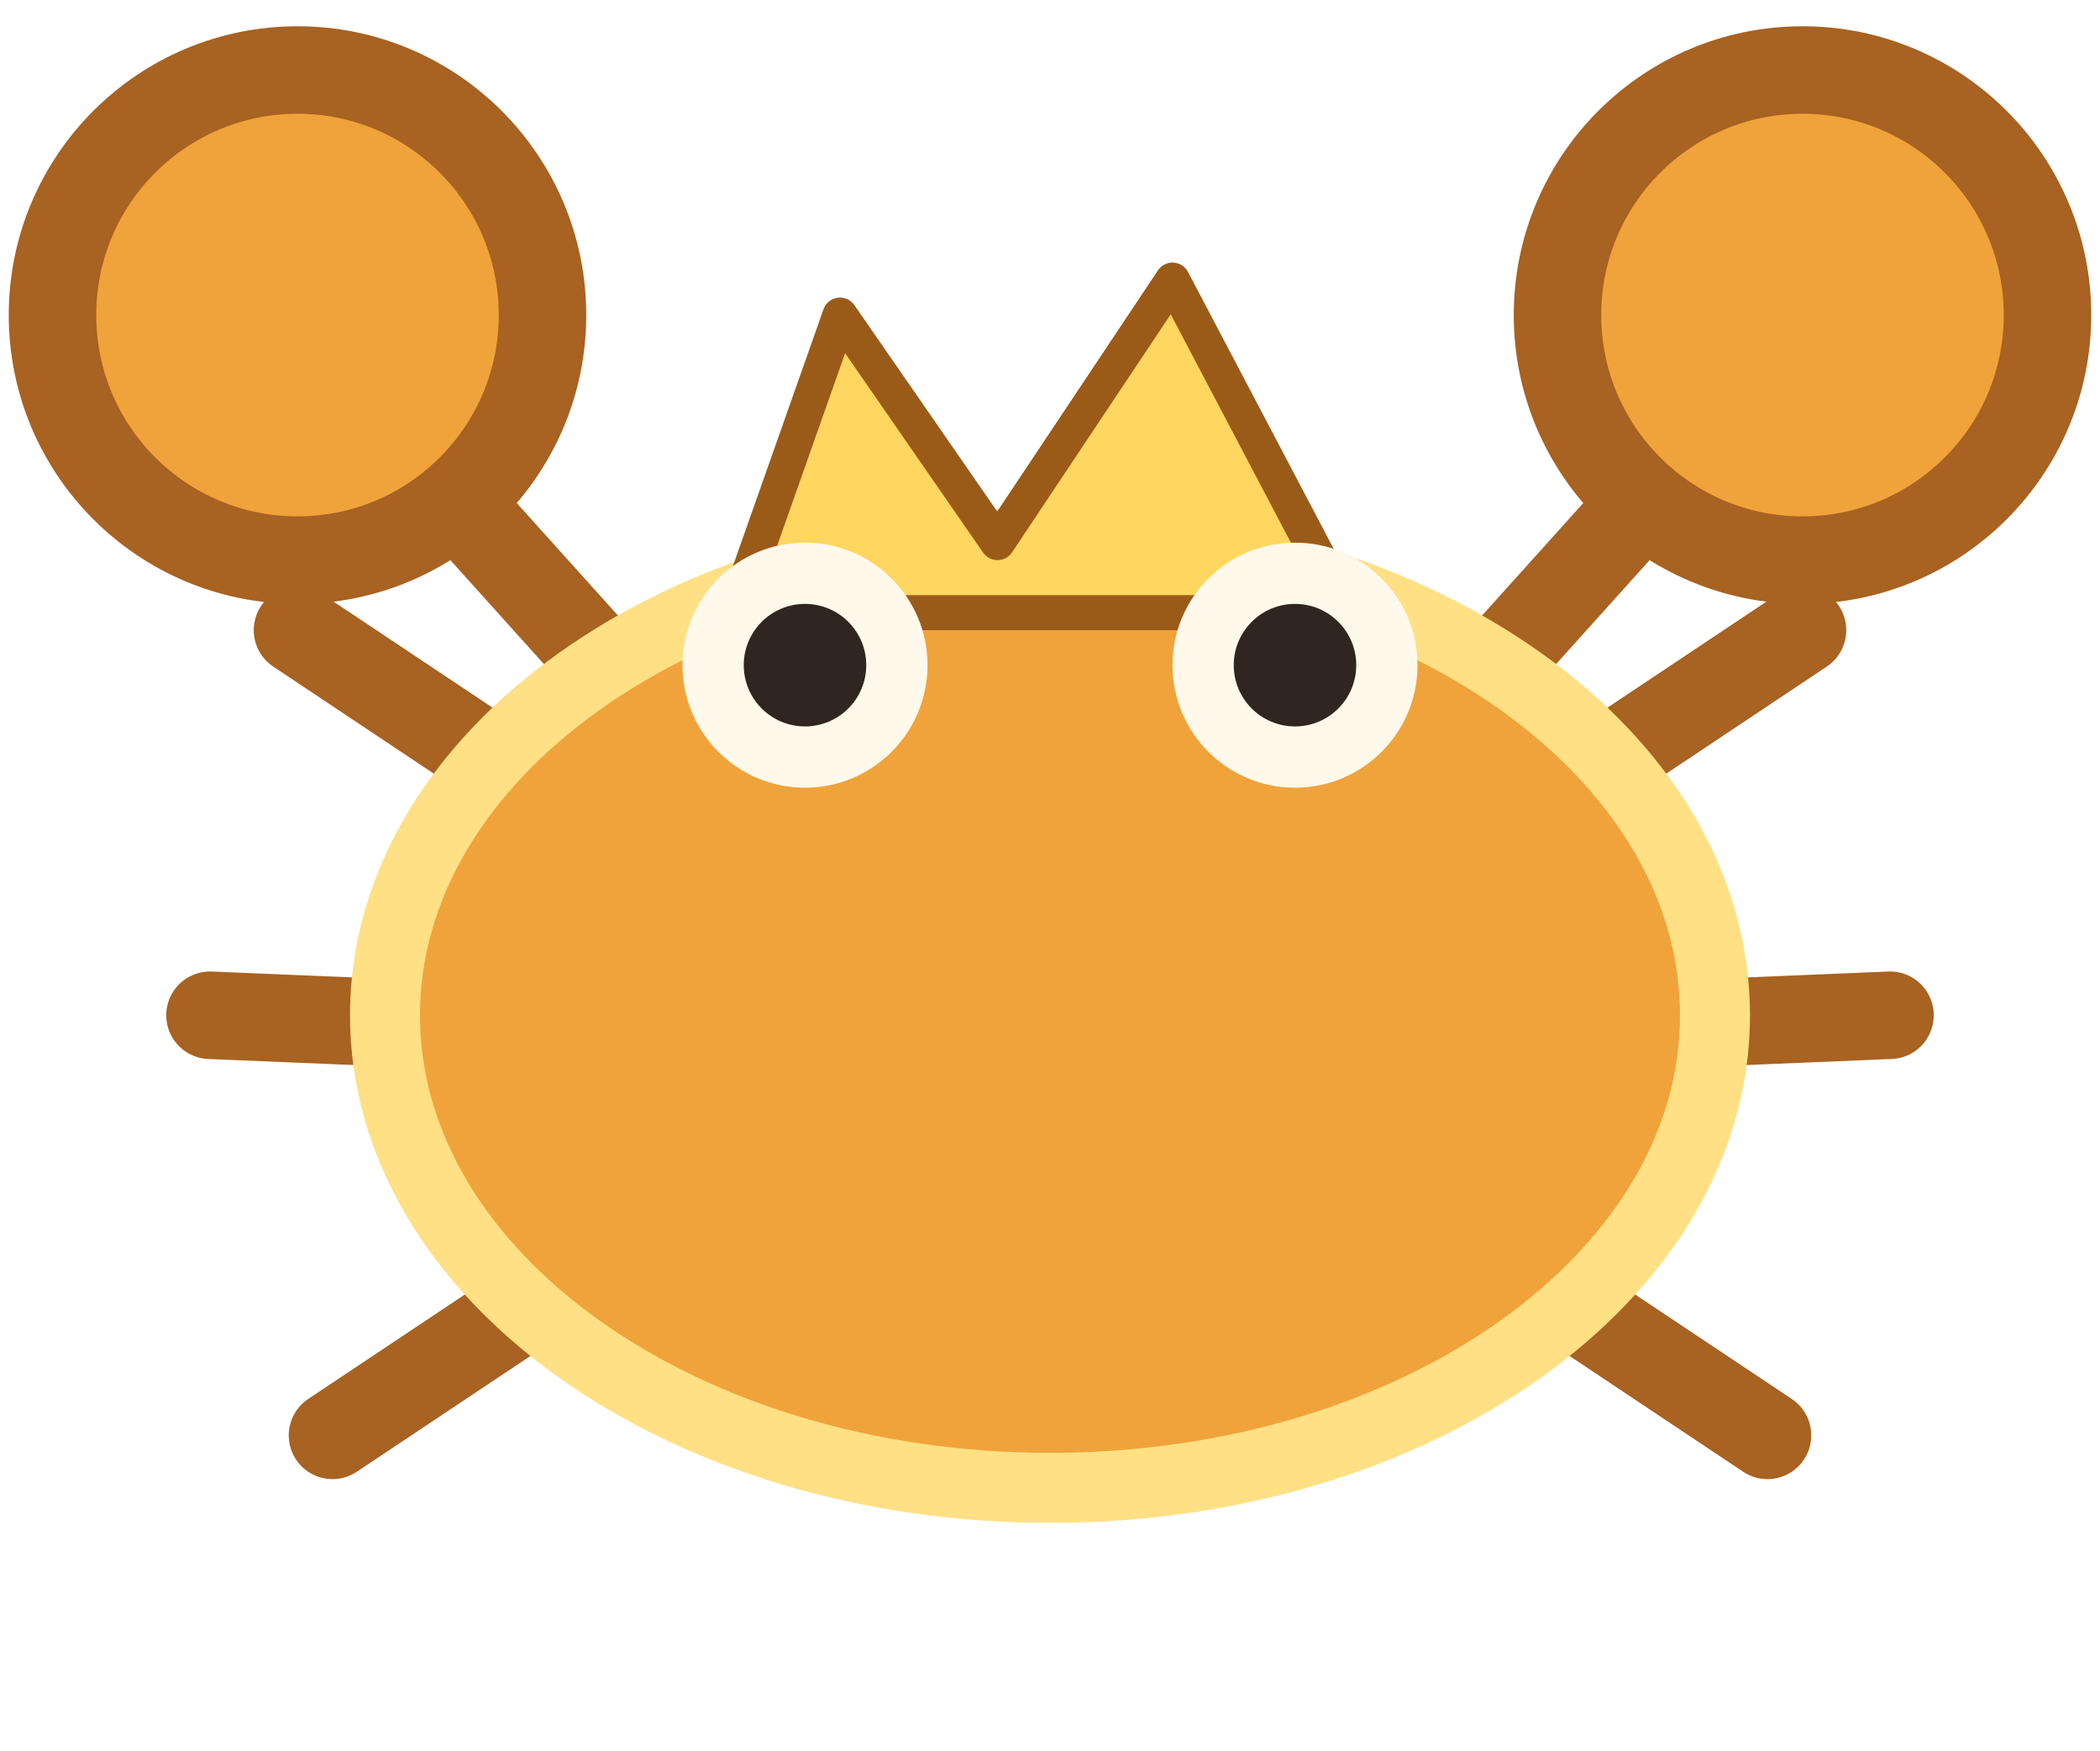
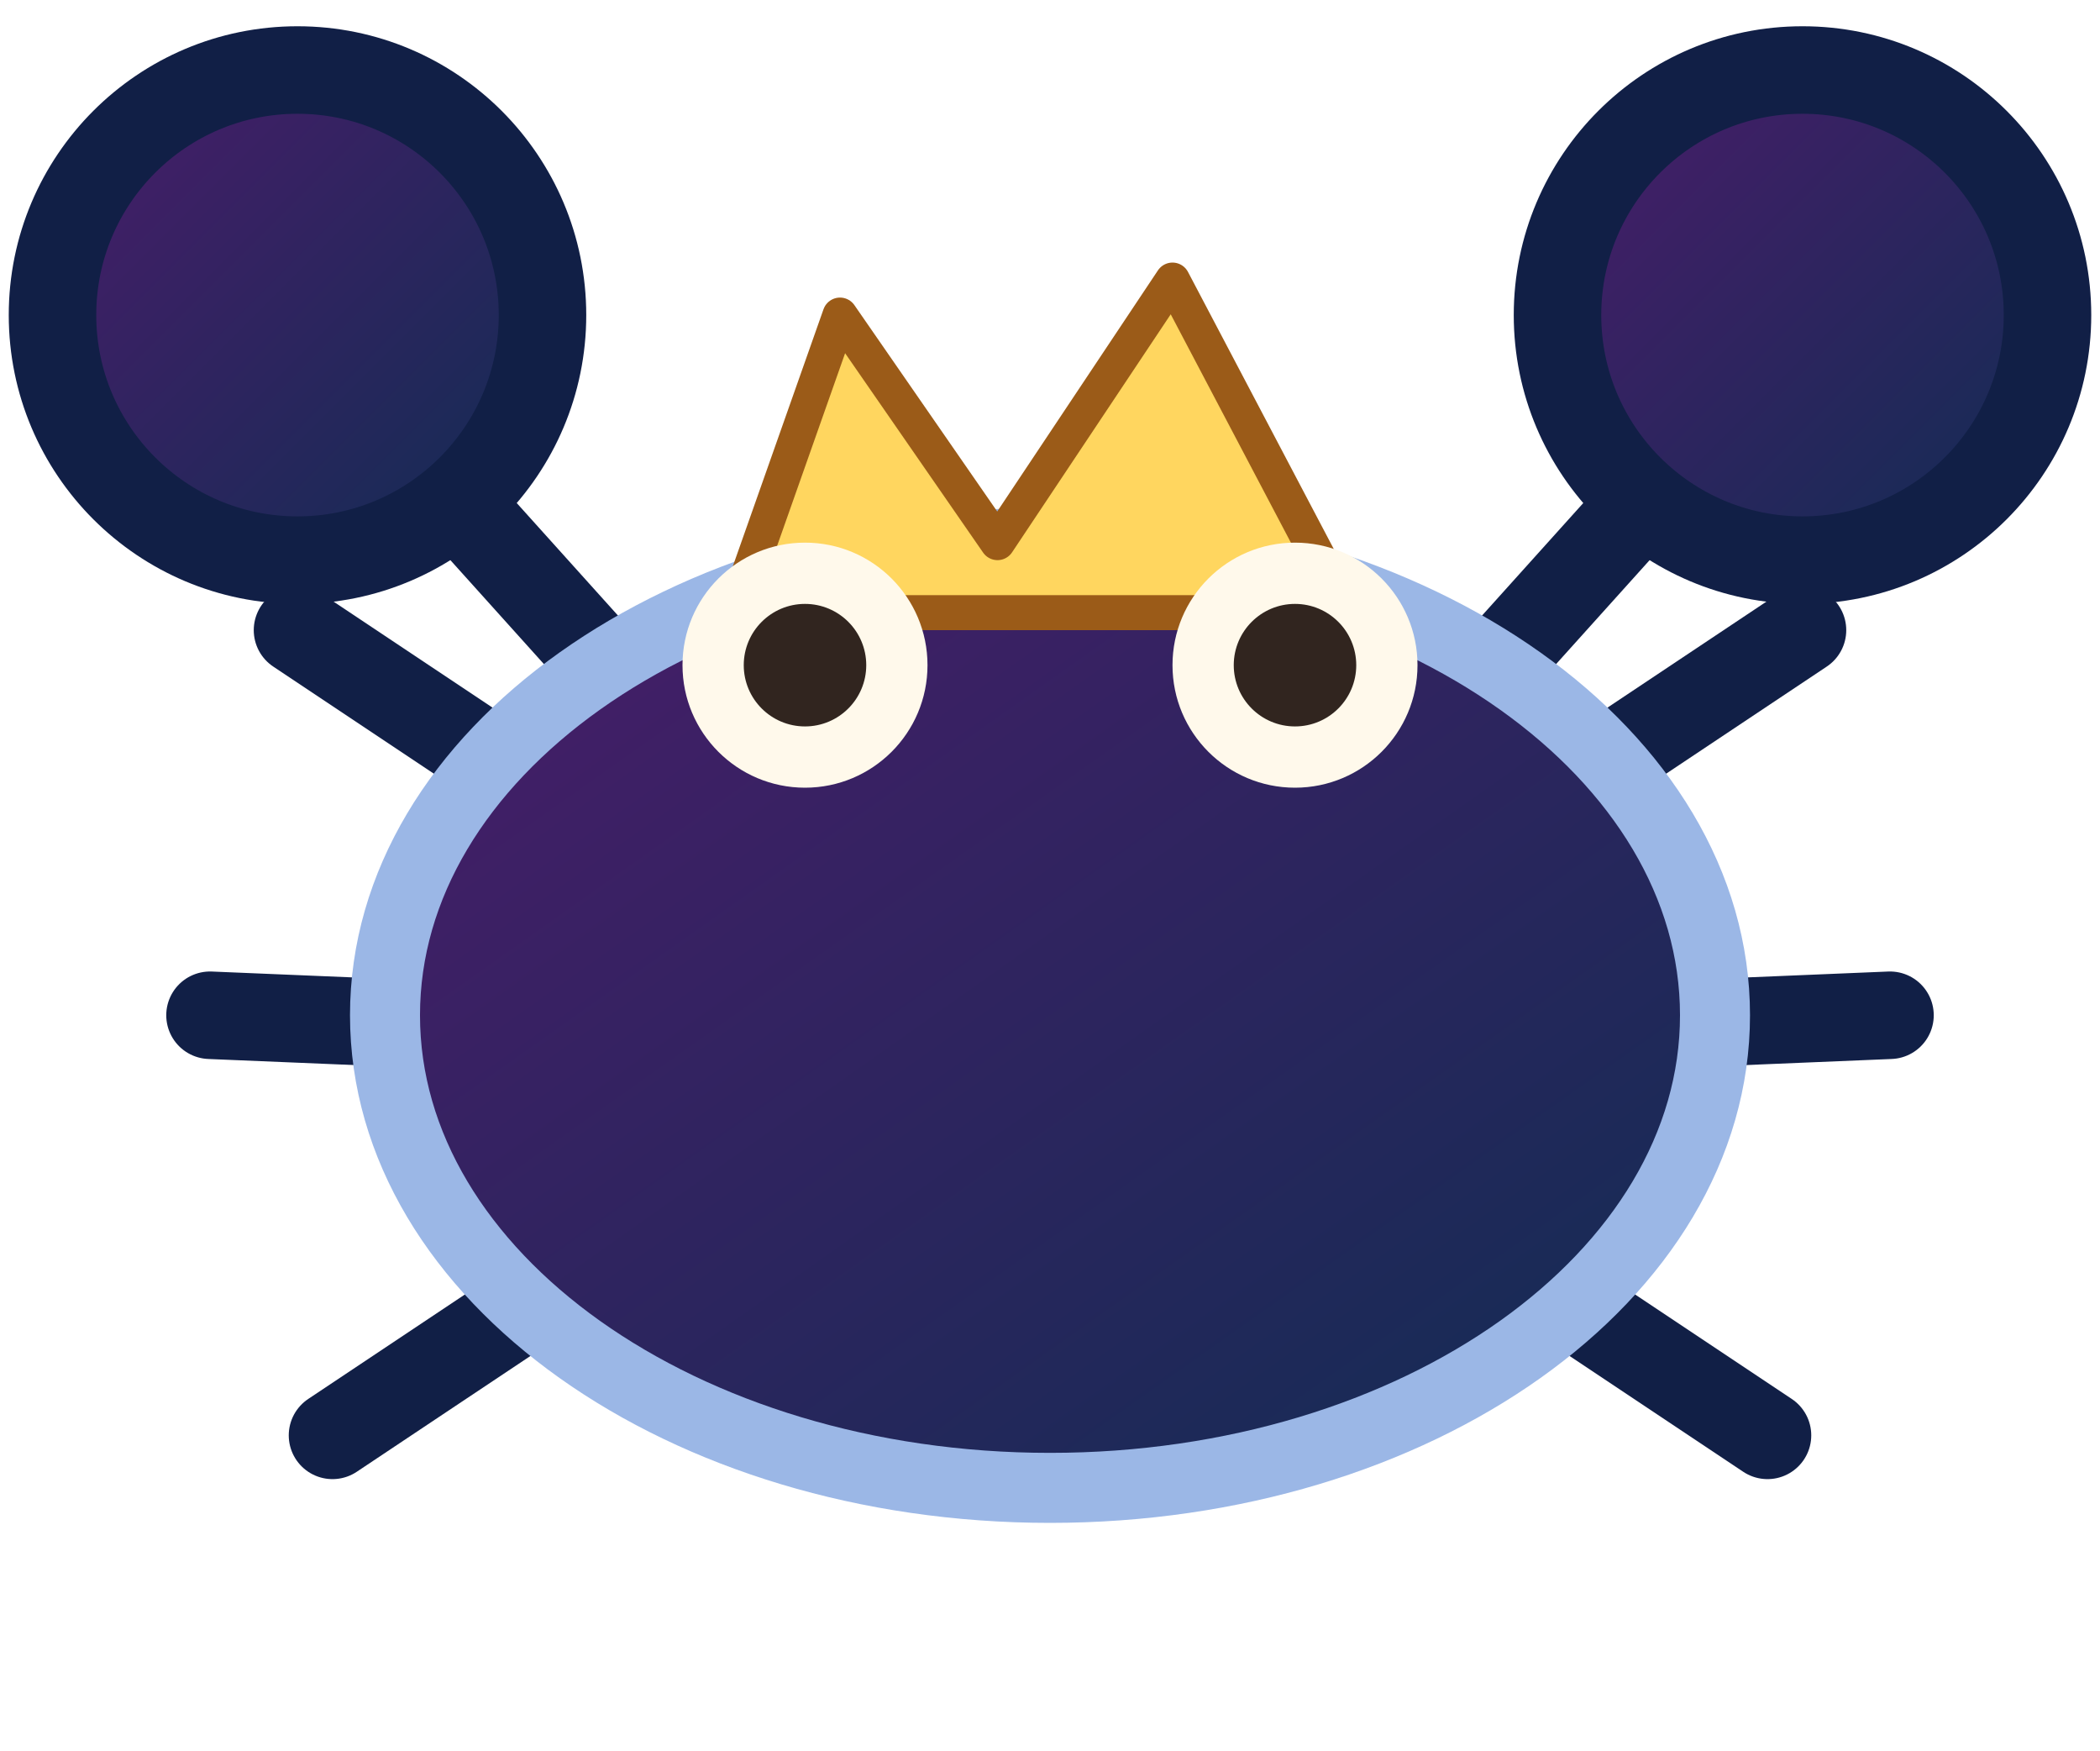
<svg xmlns="http://www.w3.org/2000/svg" viewBox="0 0 120 100">
-   <g stroke="#a86221" stroke-width="5" stroke-linecap="round" stroke-linejoin="round">
+   <defs>
+     <linearGradient id="kingBody" x1="0" y1="0" x2="1" y2="1">
+       <stop stop-color="#4a1c6a" />
+       <stop offset="1" stop-color="#102d53" />
+     </linearGradient>
+   </defs>
+   <g stroke="#111f46" stroke-width="5" stroke-linecap="round" stroke-linejoin="round">
    <path d="M38 50 17 36M36 59 12 58M40 68 19 82M82 50 103 36M84 59 108 58M80 68 101 82" fill="none" />
    <path d="M39 43 21 23M81 43 99 23" fill="none" />
-     <circle cx="17" cy="18" r="14" fill="#f0a33b" />
-     <circle cx="103" cy="18" r="14" fill="#f0a33b" />
+     <circle cx="17" cy="18" r="14" fill="url(#kingBody)" />
+     <circle cx="103" cy="18" r="14" fill="url(#kingBody)" />
  </g>
-   <ellipse cx="60" cy="58" rx="38" ry="27" fill="#f0a33b" stroke="#ffe084" stroke-width="4" />
+   <ellipse cx="60" cy="58" rx="38" ry="27" fill="url(#kingBody)" stroke="#9bb7e6" stroke-width="4" />
  <path d="M42 35 48 18 57 31 67 16 77 35Z" fill="#ffd65f" stroke="#9b5b18" stroke-width="2" stroke-linejoin="round" />
  <g fill="#fff9eb">
    <circle cx="46" cy="38" r="7" />
    <circle cx="74" cy="38" r="7" />
  </g>
  <g fill="#31251f">
    <circle cx="46" cy="38" r="3.5" />
    <circle cx="74" cy="38" r="3.5" />
  </g>
</svg>
